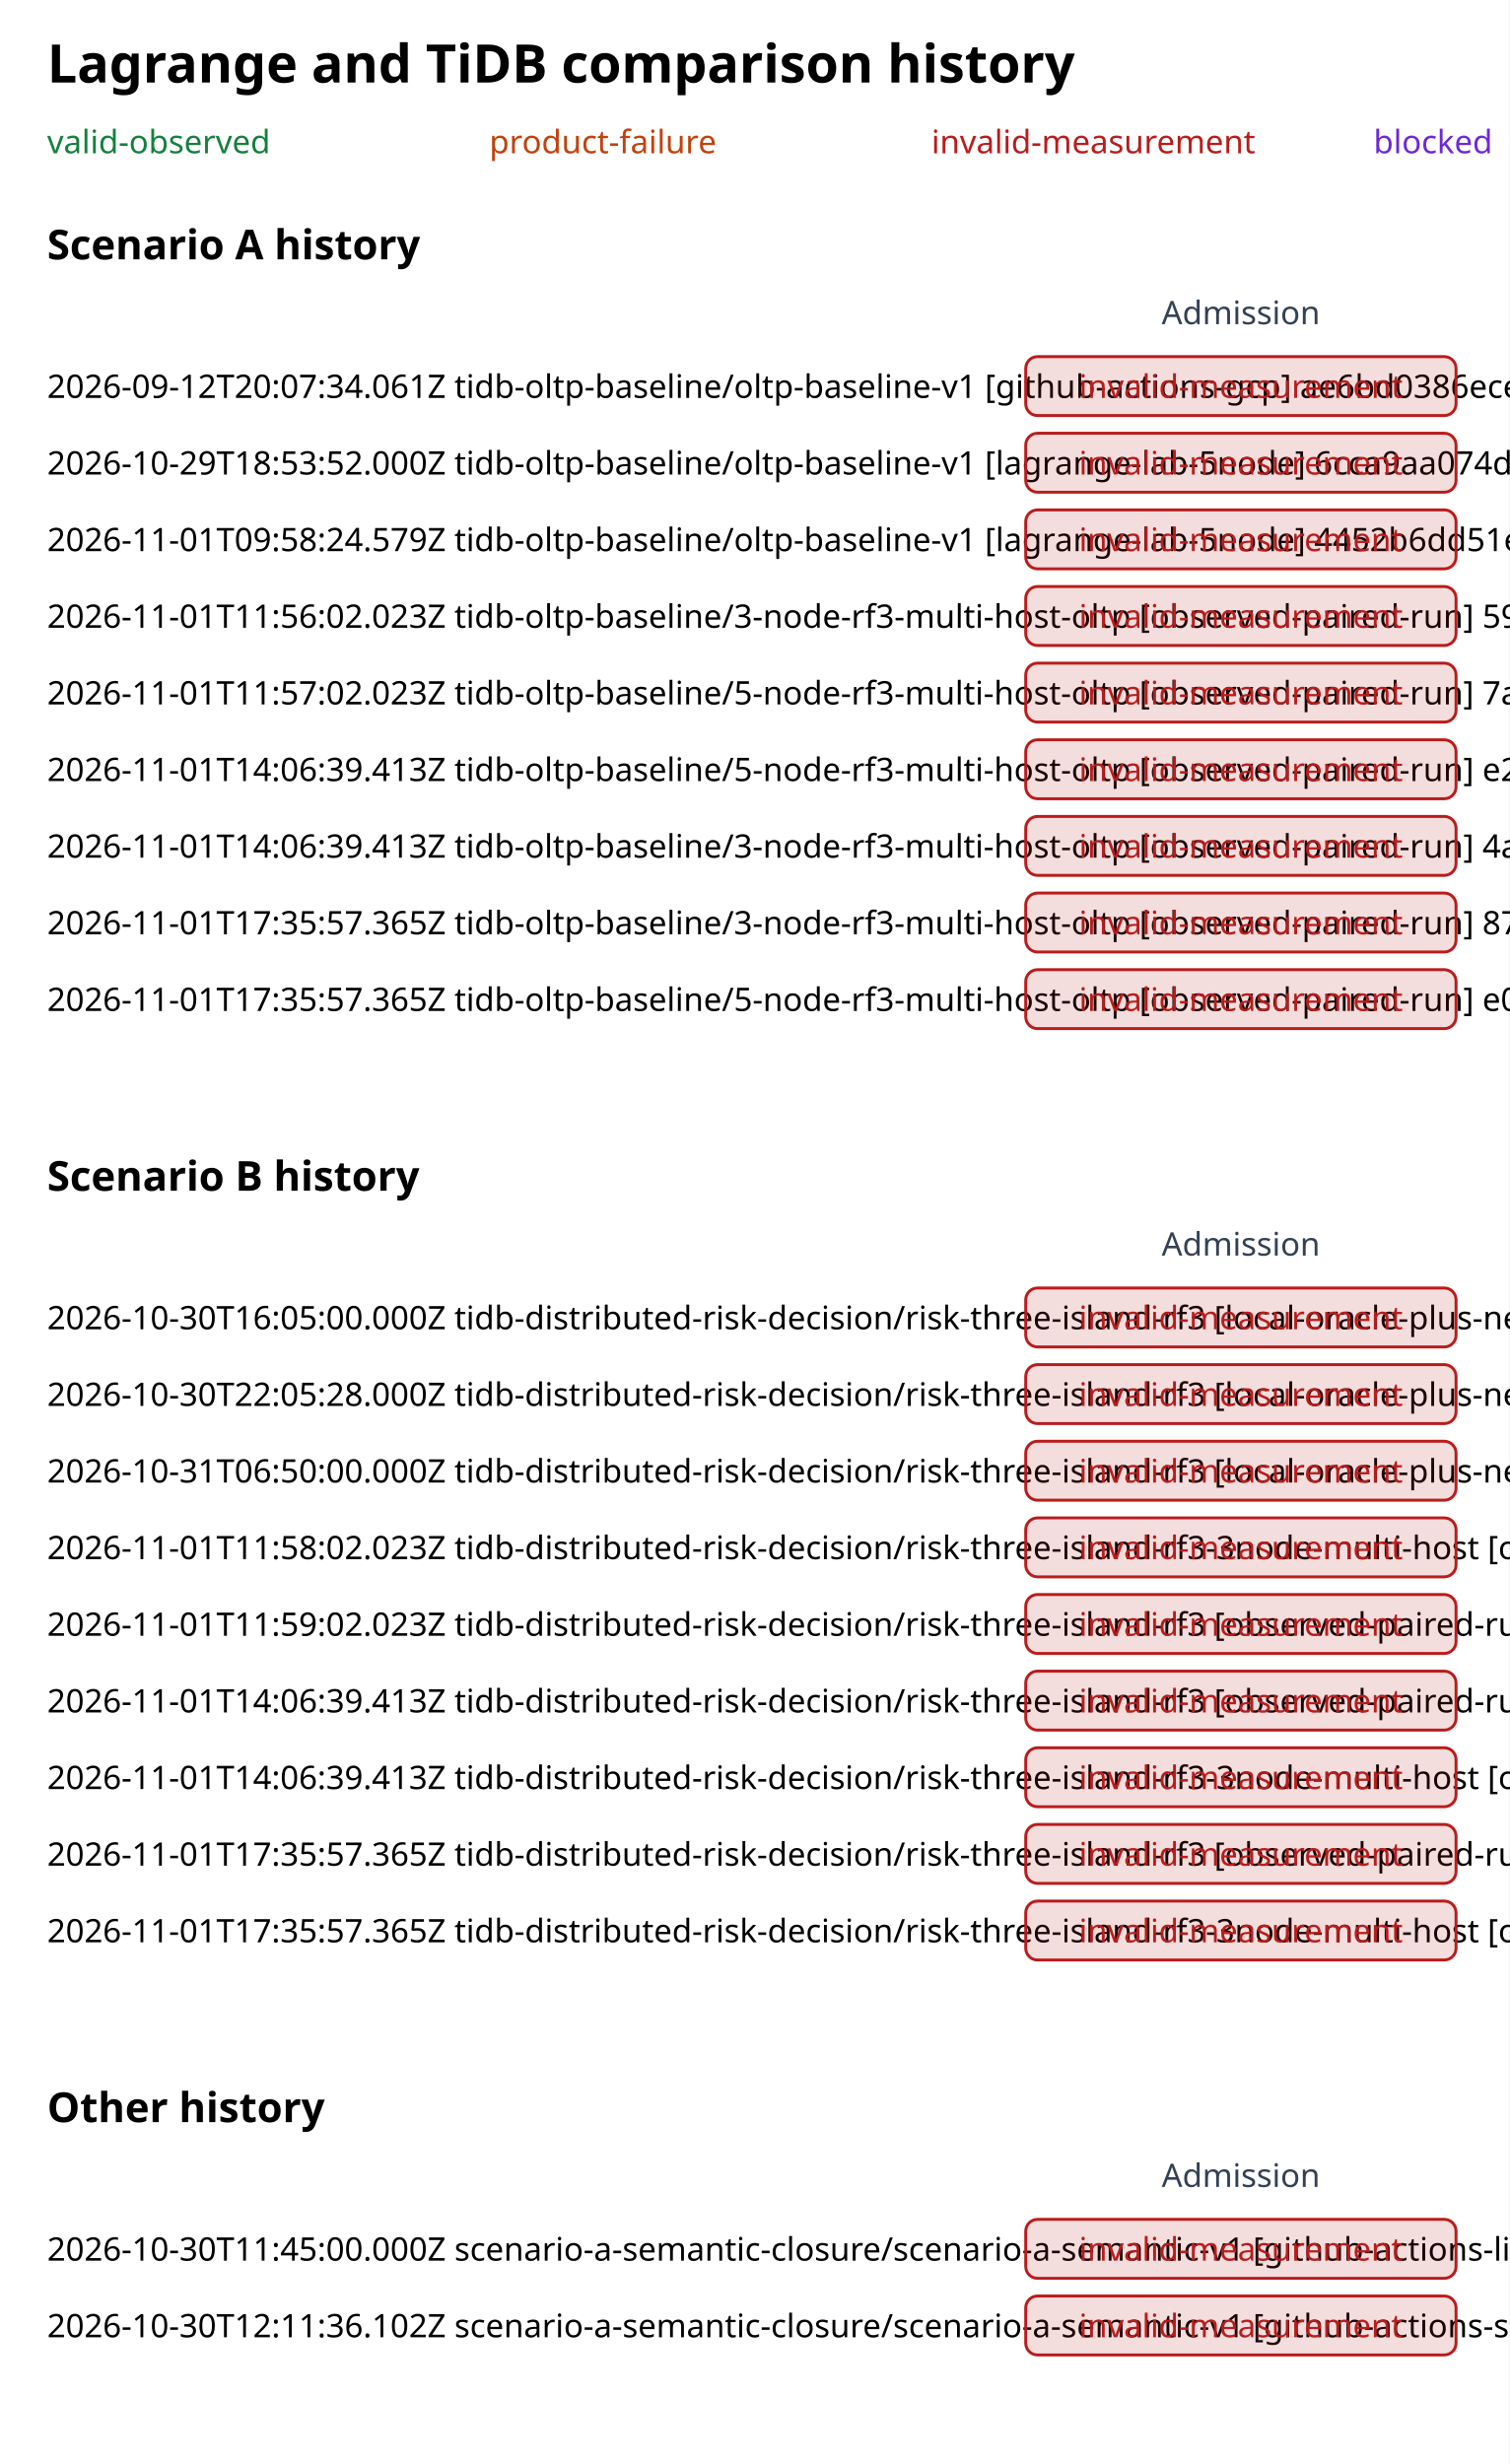
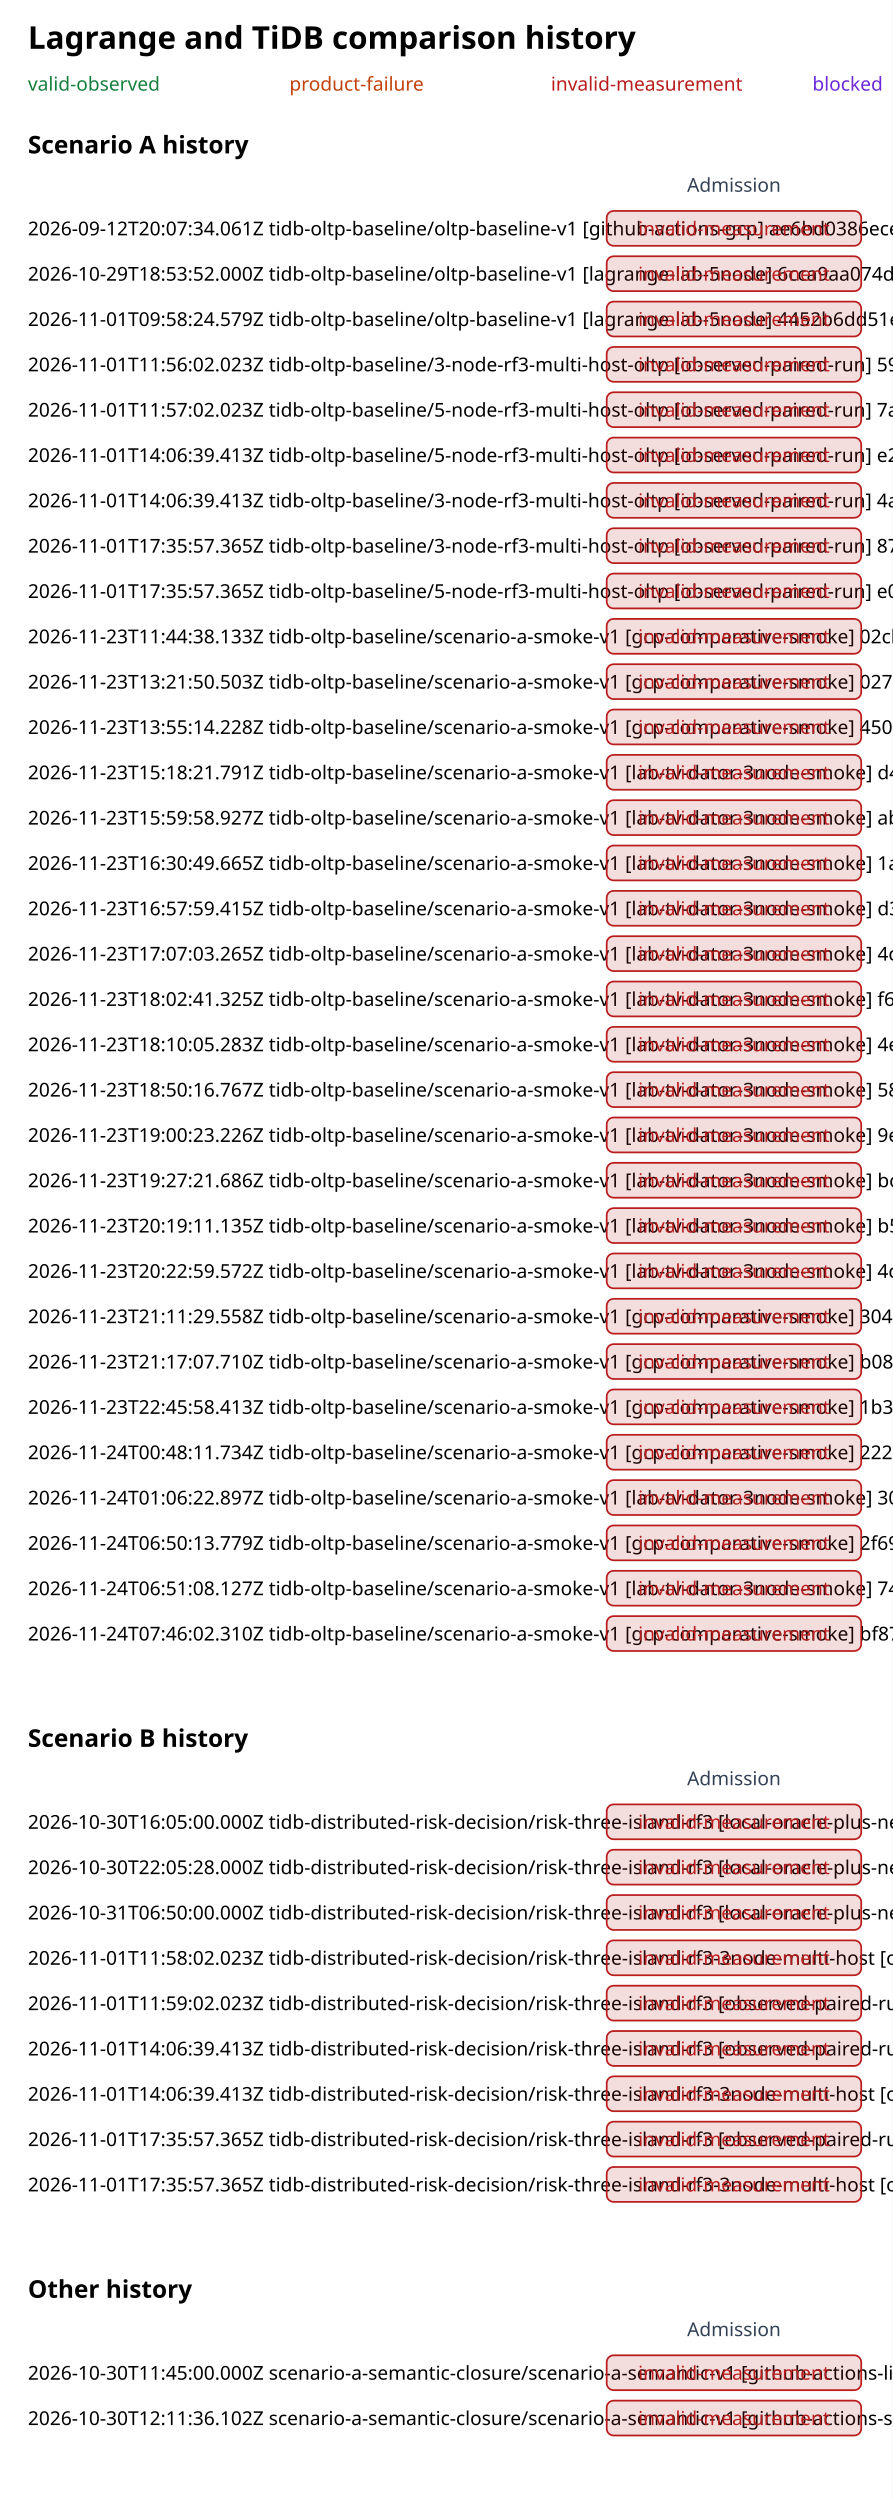
- <svg xmlns="http://www.w3.org/2000/svg" width="512" height="836" viewBox="0 0 512 836" font-family="sans-serif">
+ <svg xmlns="http://www.w3.org/2000/svg" width="512" height="1434" viewBox="0 0 512 1434" font-family="sans-serif">
  <rect width="100%" height="100%" fill="#ffffff" />
  <text x="16" y="28" font-size="18" font-weight="700">Lagrange and TiDB comparison history</text>
  <text x="16" y="52" font-size="11" fill="#15803d">valid-observed</text>
  <text x="166" y="52" font-size="11" fill="#c2410c">product-failure</text>
  <text x="316" y="52" font-size="11" fill="#b91c1c">invalid-measurement</text>
  <text x="466" y="52" font-size="11" fill="#6d28d9">blocked</text>
  <text x="616" y="52" font-size="11" fill="#475569">unsupported</text>
  <text x="766" y="52" font-size="11" fill="#94a3b8">not-measured</text>
  <text x="16" y="88" font-size="14" font-weight="600">Scenario A history</text>
  <text x="421" y="110" text-anchor="middle" font-size="11" fill="#334155">Admission</text>
  <text x="16" y="135" font-size="11">2026-09-12T20:07:34.061Z tidb-oltp-baseline/oltp-baseline-v1 [github-actions-gcp] ae6bd0386ece</text>
  <g>
    <rect x="348" y="121" width="146" height="20" rx="4" fill="#b91c1c" fill-opacity="0.15" stroke="#b91c1c" />
    <text x="421" y="135" text-anchor="middle" font-size="11" fill="#b91c1c">invalid-measurement</text>
  </g>
  <text x="16" y="161" font-size="11">2026-10-29T18:53:52.000Z tidb-oltp-baseline/oltp-baseline-v1 [lagrange-lab-5node] 6cca9aa074d2</text>
  <g>
    <rect x="348" y="147" width="146" height="20" rx="4" fill="#b91c1c" fill-opacity="0.15" stroke="#b91c1c" />
    <text x="421" y="161" text-anchor="middle" font-size="11" fill="#b91c1c">invalid-measurement</text>
  </g>
  <text x="16" y="187" font-size="11">2026-11-01T09:58:24.579Z tidb-oltp-baseline/oltp-baseline-v1 [lagrange-lab-5node] 4452b6dd51e2</text>
  <g>
    <rect x="348" y="173" width="146" height="20" rx="4" fill="#b91c1c" fill-opacity="0.15" stroke="#b91c1c" />
    <text x="421" y="187" text-anchor="middle" font-size="11" fill="#b91c1c">invalid-measurement</text>
  </g>
  <text x="16" y="213" font-size="11">2026-11-01T11:56:02.023Z tidb-oltp-baseline/3-node-rf3-multi-host-oltp [observed-paired-run] 59a7afbf1b8e</text>
  <g>
    <rect x="348" y="199" width="146" height="20" rx="4" fill="#b91c1c" fill-opacity="0.15" stroke="#b91c1c" />
    <text x="421" y="213" text-anchor="middle" font-size="11" fill="#b91c1c">invalid-measurement</text>
  </g>
  <text x="16" y="239" font-size="11">2026-11-01T11:57:02.023Z tidb-oltp-baseline/5-node-rf3-multi-host-oltp [observed-paired-run] 7aaf3fda8eca</text>
  <g>
    <rect x="348" y="225" width="146" height="20" rx="4" fill="#b91c1c" fill-opacity="0.15" stroke="#b91c1c" />
    <text x="421" y="239" text-anchor="middle" font-size="11" fill="#b91c1c">invalid-measurement</text>
  </g>
  <text x="16" y="265" font-size="11">2026-11-01T14:06:39.413Z tidb-oltp-baseline/5-node-rf3-multi-host-oltp [observed-paired-run] e2b828ec15de</text>
  <g>
    <rect x="348" y="251" width="146" height="20" rx="4" fill="#b91c1c" fill-opacity="0.15" stroke="#b91c1c" />
    <text x="421" y="265" text-anchor="middle" font-size="11" fill="#b91c1c">invalid-measurement</text>
  </g>
  <text x="16" y="291" font-size="11">2026-11-01T14:06:39.413Z tidb-oltp-baseline/3-node-rf3-multi-host-oltp [observed-paired-run] 4ae39281b8b5</text>
  <g>
    <rect x="348" y="277" width="146" height="20" rx="4" fill="#b91c1c" fill-opacity="0.15" stroke="#b91c1c" />
    <text x="421" y="291" text-anchor="middle" font-size="11" fill="#b91c1c">invalid-measurement</text>
  </g>
  <text x="16" y="317" font-size="11">2026-11-01T17:35:57.365Z tidb-oltp-baseline/3-node-rf3-multi-host-oltp [observed-paired-run] 87b6a4711010</text>
  <g>
    <rect x="348" y="303" width="146" height="20" rx="4" fill="#b91c1c" fill-opacity="0.15" stroke="#b91c1c" />
    <text x="421" y="317" text-anchor="middle" font-size="11" fill="#b91c1c">invalid-measurement</text>
  </g>
  <text x="16" y="343" font-size="11">2026-11-01T17:35:57.365Z tidb-oltp-baseline/5-node-rf3-multi-host-oltp [observed-paired-run] e07746af4c34</text>
  <g>
    <rect x="348" y="329" width="146" height="20" rx="4" fill="#b91c1c" fill-opacity="0.15" stroke="#b91c1c" />
    <text x="421" y="343" text-anchor="middle" font-size="11" fill="#b91c1c">invalid-measurement</text>
  </g>
-   <text x="16" y="404" font-size="14" font-weight="600">Scenario B history</text>
-   <text x="421" y="426" text-anchor="middle" font-size="11" fill="#334155">Admission</text>
-   <text x="16" y="451" font-size="11">2026-10-30T16:05:00.000Z tidb-distributed-risk-decision/risk-three-island-rf3 [local-oracle-plus-network-model] d7e5bccaf87e</text>
-   <g>
-     <rect x="348" y="437" width="146" height="20" rx="4" fill="#b91c1c" fill-opacity="0.15" stroke="#b91c1c" />
-     <text x="421" y="451" text-anchor="middle" font-size="11" fill="#b91c1c">invalid-measurement</text>
-   </g>
-   <text x="16" y="477" font-size="11">2026-10-30T22:05:28.000Z tidb-distributed-risk-decision/risk-three-island-rf3 [local-oracle-plus-network-model] 830ca7fa2d21</text>
-   <g>
-     <rect x="348" y="463" width="146" height="20" rx="4" fill="#b91c1c" fill-opacity="0.15" stroke="#b91c1c" />
-     <text x="421" y="477" text-anchor="middle" font-size="11" fill="#b91c1c">invalid-measurement</text>
-   </g>
-   <text x="16" y="503" font-size="11">2026-10-31T06:50:00.000Z tidb-distributed-risk-decision/risk-three-island-rf3 [local-oracle-plus-network-model] e1009e0265fe</text>
-   <g>
-     <rect x="348" y="489" width="146" height="20" rx="4" fill="#b91c1c" fill-opacity="0.15" stroke="#b91c1c" />
-     <text x="421" y="503" text-anchor="middle" font-size="11" fill="#b91c1c">invalid-measurement</text>
-   </g>
-   <text x="16" y="529" font-size="11">2026-11-01T11:58:02.023Z tidb-distributed-risk-decision/risk-three-island-rf3-3node-multi-host [observed-paired-run] eee2d296135d</text>
-   <g>
-     <rect x="348" y="515" width="146" height="20" rx="4" fill="#b91c1c" fill-opacity="0.15" stroke="#b91c1c" />
-     <text x="421" y="529" text-anchor="middle" font-size="11" fill="#b91c1c">invalid-measurement</text>
-   </g>
-   <text x="16" y="555" font-size="11">2026-11-01T11:59:02.023Z tidb-distributed-risk-decision/risk-three-island-rf3 [observed-paired-run] 0beb212c88a5</text>
-   <g>
-     <rect x="348" y="541" width="146" height="20" rx="4" fill="#b91c1c" fill-opacity="0.15" stroke="#b91c1c" />
-     <text x="421" y="555" text-anchor="middle" font-size="11" fill="#b91c1c">invalid-measurement</text>
-   </g>
-   <text x="16" y="581" font-size="11">2026-11-01T14:06:39.413Z tidb-distributed-risk-decision/risk-three-island-rf3 [observed-paired-run] b31fb159033f</text>
-   <g>
-     <rect x="348" y="567" width="146" height="20" rx="4" fill="#b91c1c" fill-opacity="0.15" stroke="#b91c1c" />
-     <text x="421" y="581" text-anchor="middle" font-size="11" fill="#b91c1c">invalid-measurement</text>
-   </g>
-   <text x="16" y="607" font-size="11">2026-11-01T14:06:39.413Z tidb-distributed-risk-decision/risk-three-island-rf3-3node-multi-host [observed-paired-run] 73f64646115c</text>
-   <g>
-     <rect x="348" y="593" width="146" height="20" rx="4" fill="#b91c1c" fill-opacity="0.15" stroke="#b91c1c" />
-     <text x="421" y="607" text-anchor="middle" font-size="11" fill="#b91c1c">invalid-measurement</text>
-   </g>
-   <text x="16" y="633" font-size="11">2026-11-01T17:35:57.365Z tidb-distributed-risk-decision/risk-three-island-rf3 [observed-paired-run] 26ab7ee09c74</text>
-   <g>
-     <rect x="348" y="619" width="146" height="20" rx="4" fill="#b91c1c" fill-opacity="0.15" stroke="#b91c1c" />
-     <text x="421" y="633" text-anchor="middle" font-size="11" fill="#b91c1c">invalid-measurement</text>
-   </g>
-   <text x="16" y="659" font-size="11">2026-11-01T17:35:57.365Z tidb-distributed-risk-decision/risk-three-island-rf3-3node-multi-host [observed-paired-run] 0f785ddf2ebd</text>
-   <g>
-     <rect x="348" y="645" width="146" height="20" rx="4" fill="#b91c1c" fill-opacity="0.15" stroke="#b91c1c" />
-     <text x="421" y="659" text-anchor="middle" font-size="11" fill="#b91c1c">invalid-measurement</text>
-   </g>
-   <text x="16" y="720" font-size="14" font-weight="600">Other history</text>
-   <text x="421" y="742" text-anchor="middle" font-size="11" fill="#334155">Admission</text>
-   <text x="16" y="767" font-size="11">2026-10-30T11:45:00.000Z scenario-a-semantic-closure/scenario-a-semantic-v1 [github-actions-live] 66d08c67e9e3</text>
-   <g>
-     <rect x="348" y="753" width="146" height="20" rx="4" fill="#b91c1c" fill-opacity="0.15" stroke="#b91c1c" />
-     <text x="421" y="767" text-anchor="middle" font-size="11" fill="#b91c1c">invalid-measurement</text>
-   </g>
-   <text x="16" y="793" font-size="11">2026-10-30T12:11:36.102Z scenario-a-semantic-closure/scenario-a-semantic-v1 [github-actions-semantic-closure] 0157b6d79ab0</text>
-   <g>
-     <rect x="348" y="779" width="146" height="20" rx="4" fill="#b91c1c" fill-opacity="0.15" stroke="#b91c1c" />
-     <text x="421" y="793" text-anchor="middle" font-size="11" fill="#b91c1c">invalid-measurement</text>
+   <text x="16" y="369" font-size="11">2026-11-23T11:44:38.133Z tidb-oltp-baseline/scenario-a-smoke-v1 [gcp-comparative-smoke] 02cb32c61e4c</text>
+   <g>
+     <rect x="348" y="355" width="146" height="20" rx="4" fill="#b91c1c" fill-opacity="0.15" stroke="#b91c1c" />
+     <text x="421" y="369" text-anchor="middle" font-size="11" fill="#b91c1c">invalid-measurement</text>
+   </g>
+   <text x="16" y="395" font-size="11">2026-11-23T13:21:50.503Z tidb-oltp-baseline/scenario-a-smoke-v1 [gcp-comparative-smoke] 0271fe00357a</text>
+   <g>
+     <rect x="348" y="381" width="146" height="20" rx="4" fill="#b91c1c" fill-opacity="0.15" stroke="#b91c1c" />
+     <text x="421" y="395" text-anchor="middle" font-size="11" fill="#b91c1c">invalid-measurement</text>
+   </g>
+   <text x="16" y="421" font-size="11">2026-11-23T13:55:14.228Z tidb-oltp-baseline/scenario-a-smoke-v1 [gcp-comparative-smoke] 45071ffbbb3f</text>
+   <g>
+     <rect x="348" y="407" width="146" height="20" rx="4" fill="#b91c1c" fill-opacity="0.15" stroke="#b91c1c" />
+     <text x="421" y="421" text-anchor="middle" font-size="11" fill="#b91c1c">invalid-measurement</text>
+   </g>
+   <text x="16" y="447" font-size="11">2026-11-23T15:18:21.791Z tidb-oltp-baseline/scenario-a-smoke-v1 [lab-tv-dator-3node-smoke] d4ddf353fda7</text>
+   <g>
+     <rect x="348" y="433" width="146" height="20" rx="4" fill="#b91c1c" fill-opacity="0.15" stroke="#b91c1c" />
+     <text x="421" y="447" text-anchor="middle" font-size="11" fill="#b91c1c">invalid-measurement</text>
+   </g>
+   <text x="16" y="473" font-size="11">2026-11-23T15:59:58.927Z tidb-oltp-baseline/scenario-a-smoke-v1 [lab-tv-dator-3node-smoke] ab02c707e154</text>
+   <g>
+     <rect x="348" y="459" width="146" height="20" rx="4" fill="#b91c1c" fill-opacity="0.15" stroke="#b91c1c" />
+     <text x="421" y="473" text-anchor="middle" font-size="11" fill="#b91c1c">invalid-measurement</text>
+   </g>
+   <text x="16" y="499" font-size="11">2026-11-23T16:30:49.665Z tidb-oltp-baseline/scenario-a-smoke-v1 [lab-tv-dator-3node-smoke] 1af1848e5080</text>
+   <g>
+     <rect x="348" y="485" width="146" height="20" rx="4" fill="#b91c1c" fill-opacity="0.15" stroke="#b91c1c" />
+     <text x="421" y="499" text-anchor="middle" font-size="11" fill="#b91c1c">invalid-measurement</text>
+   </g>
+   <text x="16" y="525" font-size="11">2026-11-23T16:57:59.415Z tidb-oltp-baseline/scenario-a-smoke-v1 [lab-tv-dator-3node-smoke] d3946dba5bbf</text>
+   <g>
+     <rect x="348" y="511" width="146" height="20" rx="4" fill="#b91c1c" fill-opacity="0.15" stroke="#b91c1c" />
+     <text x="421" y="525" text-anchor="middle" font-size="11" fill="#b91c1c">invalid-measurement</text>
+   </g>
+   <text x="16" y="551" font-size="11">2026-11-23T17:07:03.265Z tidb-oltp-baseline/scenario-a-smoke-v1 [lab-tv-dator-3node-smoke] 4c7b5c0e44a5</text>
+   <g>
+     <rect x="348" y="537" width="146" height="20" rx="4" fill="#b91c1c" fill-opacity="0.15" stroke="#b91c1c" />
+     <text x="421" y="551" text-anchor="middle" font-size="11" fill="#b91c1c">invalid-measurement</text>
+   </g>
+   <text x="16" y="577" font-size="11">2026-11-23T18:02:41.325Z tidb-oltp-baseline/scenario-a-smoke-v1 [lab-tv-dator-3node-smoke] f6f4df17eaab</text>
+   <g>
+     <rect x="348" y="563" width="146" height="20" rx="4" fill="#b91c1c" fill-opacity="0.15" stroke="#b91c1c" />
+     <text x="421" y="577" text-anchor="middle" font-size="11" fill="#b91c1c">invalid-measurement</text>
+   </g>
+   <text x="16" y="603" font-size="11">2026-11-23T18:10:05.283Z tidb-oltp-baseline/scenario-a-smoke-v1 [lab-tv-dator-3node-smoke] 4eb6af934ded</text>
+   <g>
+     <rect x="348" y="589" width="146" height="20" rx="4" fill="#b91c1c" fill-opacity="0.15" stroke="#b91c1c" />
+     <text x="421" y="603" text-anchor="middle" font-size="11" fill="#b91c1c">invalid-measurement</text>
+   </g>
+   <text x="16" y="629" font-size="11">2026-11-23T18:50:16.767Z tidb-oltp-baseline/scenario-a-smoke-v1 [lab-tv-dator-3node-smoke] 58f5a3364fd7</text>
+   <g>
+     <rect x="348" y="615" width="146" height="20" rx="4" fill="#b91c1c" fill-opacity="0.15" stroke="#b91c1c" />
+     <text x="421" y="629" text-anchor="middle" font-size="11" fill="#b91c1c">invalid-measurement</text>
+   </g>
+   <text x="16" y="655" font-size="11">2026-11-23T19:00:23.226Z tidb-oltp-baseline/scenario-a-smoke-v1 [lab-tv-dator-3node-smoke] 9e1a7915b3a5</text>
+   <g>
+     <rect x="348" y="641" width="146" height="20" rx="4" fill="#b91c1c" fill-opacity="0.15" stroke="#b91c1c" />
+     <text x="421" y="655" text-anchor="middle" font-size="11" fill="#b91c1c">invalid-measurement</text>
+   </g>
+   <text x="16" y="681" font-size="11">2026-11-23T19:27:21.686Z tidb-oltp-baseline/scenario-a-smoke-v1 [lab-tv-dator-3node-smoke] bc4600edaecb</text>
+   <g>
+     <rect x="348" y="667" width="146" height="20" rx="4" fill="#b91c1c" fill-opacity="0.15" stroke="#b91c1c" />
+     <text x="421" y="681" text-anchor="middle" font-size="11" fill="#b91c1c">invalid-measurement</text>
+   </g>
+   <text x="16" y="707" font-size="11">2026-11-23T20:19:11.135Z tidb-oltp-baseline/scenario-a-smoke-v1 [lab-tv-dator-3node-smoke] b5d270ef55e1</text>
+   <g>
+     <rect x="348" y="693" width="146" height="20" rx="4" fill="#b91c1c" fill-opacity="0.15" stroke="#b91c1c" />
+     <text x="421" y="707" text-anchor="middle" font-size="11" fill="#b91c1c">invalid-measurement</text>
+   </g>
+   <text x="16" y="733" font-size="11">2026-11-23T20:22:59.572Z tidb-oltp-baseline/scenario-a-smoke-v1 [lab-tv-dator-3node-smoke] 4c7dc9719235</text>
+   <g>
+     <rect x="348" y="719" width="146" height="20" rx="4" fill="#b91c1c" fill-opacity="0.15" stroke="#b91c1c" />
+     <text x="421" y="733" text-anchor="middle" font-size="11" fill="#b91c1c">invalid-measurement</text>
+   </g>
+   <text x="16" y="759" font-size="11">2026-11-23T21:11:29.558Z tidb-oltp-baseline/scenario-a-smoke-v1 [gcp-comparative-smoke] 30407165e3c5</text>
+   <g>
+     <rect x="348" y="745" width="146" height="20" rx="4" fill="#b91c1c" fill-opacity="0.15" stroke="#b91c1c" />
+     <text x="421" y="759" text-anchor="middle" font-size="11" fill="#b91c1c">invalid-measurement</text>
+   </g>
+   <text x="16" y="785" font-size="11">2026-11-23T21:17:07.710Z tidb-oltp-baseline/scenario-a-smoke-v1 [gcp-comparative-smoke] b088457700f6</text>
+   <g>
+     <rect x="348" y="771" width="146" height="20" rx="4" fill="#b91c1c" fill-opacity="0.15" stroke="#b91c1c" />
+     <text x="421" y="785" text-anchor="middle" font-size="11" fill="#b91c1c">invalid-measurement</text>
+   </g>
+   <text x="16" y="811" font-size="11">2026-11-23T22:45:58.413Z tidb-oltp-baseline/scenario-a-smoke-v1 [gcp-comparative-smoke] 1b3dc052e33a</text>
+   <g>
+     <rect x="348" y="797" width="146" height="20" rx="4" fill="#b91c1c" fill-opacity="0.15" stroke="#b91c1c" />
+     <text x="421" y="811" text-anchor="middle" font-size="11" fill="#b91c1c">invalid-measurement</text>
+   </g>
+   <text x="16" y="837" font-size="11">2026-11-24T00:48:11.734Z tidb-oltp-baseline/scenario-a-smoke-v1 [gcp-comparative-smoke] 22233b4ae3db</text>
+   <g>
+     <rect x="348" y="823" width="146" height="20" rx="4" fill="#b91c1c" fill-opacity="0.15" stroke="#b91c1c" />
+     <text x="421" y="837" text-anchor="middle" font-size="11" fill="#b91c1c">invalid-measurement</text>
+   </g>
+   <text x="16" y="863" font-size="11">2026-11-24T01:06:22.897Z tidb-oltp-baseline/scenario-a-smoke-v1 [lab-tv-dator-3node-smoke] 30e663c97e0e</text>
+   <g>
+     <rect x="348" y="849" width="146" height="20" rx="4" fill="#b91c1c" fill-opacity="0.15" stroke="#b91c1c" />
+     <text x="421" y="863" text-anchor="middle" font-size="11" fill="#b91c1c">invalid-measurement</text>
+   </g>
+   <text x="16" y="889" font-size="11">2026-11-24T06:50:13.779Z tidb-oltp-baseline/scenario-a-smoke-v1 [gcp-comparative-smoke] 2f69d8b5ef9a</text>
+   <g>
+     <rect x="348" y="875" width="146" height="20" rx="4" fill="#b91c1c" fill-opacity="0.15" stroke="#b91c1c" />
+     <text x="421" y="889" text-anchor="middle" font-size="11" fill="#b91c1c">invalid-measurement</text>
+   </g>
+   <text x="16" y="915" font-size="11">2026-11-24T06:51:08.127Z tidb-oltp-baseline/scenario-a-smoke-v1 [lab-tv-dator-3node-smoke] 7473cf1aaddc</text>
+   <g>
+     <rect x="348" y="901" width="146" height="20" rx="4" fill="#b91c1c" fill-opacity="0.15" stroke="#b91c1c" />
+     <text x="421" y="915" text-anchor="middle" font-size="11" fill="#b91c1c">invalid-measurement</text>
+   </g>
+   <text x="16" y="941" font-size="11">2026-11-24T07:46:02.310Z tidb-oltp-baseline/scenario-a-smoke-v1 [gcp-comparative-smoke] bf8769ce47c5</text>
+   <g>
+     <rect x="348" y="927" width="146" height="20" rx="4" fill="#b91c1c" fill-opacity="0.15" stroke="#b91c1c" />
+     <text x="421" y="941" text-anchor="middle" font-size="11" fill="#b91c1c">invalid-measurement</text>
+   </g>
+   <text x="16" y="1002" font-size="14" font-weight="600">Scenario B history</text>
+   <text x="421" y="1024" text-anchor="middle" font-size="11" fill="#334155">Admission</text>
+   <text x="16" y="1049" font-size="11">2026-10-30T16:05:00.000Z tidb-distributed-risk-decision/risk-three-island-rf3 [local-oracle-plus-network-model] d7e5bccaf87e</text>
+   <g>
+     <rect x="348" y="1035" width="146" height="20" rx="4" fill="#b91c1c" fill-opacity="0.15" stroke="#b91c1c" />
+     <text x="421" y="1049" text-anchor="middle" font-size="11" fill="#b91c1c">invalid-measurement</text>
+   </g>
+   <text x="16" y="1075" font-size="11">2026-10-30T22:05:28.000Z tidb-distributed-risk-decision/risk-three-island-rf3 [local-oracle-plus-network-model] 830ca7fa2d21</text>
+   <g>
+     <rect x="348" y="1061" width="146" height="20" rx="4" fill="#b91c1c" fill-opacity="0.15" stroke="#b91c1c" />
+     <text x="421" y="1075" text-anchor="middle" font-size="11" fill="#b91c1c">invalid-measurement</text>
+   </g>
+   <text x="16" y="1101" font-size="11">2026-10-31T06:50:00.000Z tidb-distributed-risk-decision/risk-three-island-rf3 [local-oracle-plus-network-model] e1009e0265fe</text>
+   <g>
+     <rect x="348" y="1087" width="146" height="20" rx="4" fill="#b91c1c" fill-opacity="0.15" stroke="#b91c1c" />
+     <text x="421" y="1101" text-anchor="middle" font-size="11" fill="#b91c1c">invalid-measurement</text>
+   </g>
+   <text x="16" y="1127" font-size="11">2026-11-01T11:58:02.023Z tidb-distributed-risk-decision/risk-three-island-rf3-3node-multi-host [observed-paired-run] eee2d296135d</text>
+   <g>
+     <rect x="348" y="1113" width="146" height="20" rx="4" fill="#b91c1c" fill-opacity="0.15" stroke="#b91c1c" />
+     <text x="421" y="1127" text-anchor="middle" font-size="11" fill="#b91c1c">invalid-measurement</text>
+   </g>
+   <text x="16" y="1153" font-size="11">2026-11-01T11:59:02.023Z tidb-distributed-risk-decision/risk-three-island-rf3 [observed-paired-run] 0beb212c88a5</text>
+   <g>
+     <rect x="348" y="1139" width="146" height="20" rx="4" fill="#b91c1c" fill-opacity="0.15" stroke="#b91c1c" />
+     <text x="421" y="1153" text-anchor="middle" font-size="11" fill="#b91c1c">invalid-measurement</text>
+   </g>
+   <text x="16" y="1179" font-size="11">2026-11-01T14:06:39.413Z tidb-distributed-risk-decision/risk-three-island-rf3 [observed-paired-run] b31fb159033f</text>
+   <g>
+     <rect x="348" y="1165" width="146" height="20" rx="4" fill="#b91c1c" fill-opacity="0.15" stroke="#b91c1c" />
+     <text x="421" y="1179" text-anchor="middle" font-size="11" fill="#b91c1c">invalid-measurement</text>
+   </g>
+   <text x="16" y="1205" font-size="11">2026-11-01T14:06:39.413Z tidb-distributed-risk-decision/risk-three-island-rf3-3node-multi-host [observed-paired-run] 73f64646115c</text>
+   <g>
+     <rect x="348" y="1191" width="146" height="20" rx="4" fill="#b91c1c" fill-opacity="0.15" stroke="#b91c1c" />
+     <text x="421" y="1205" text-anchor="middle" font-size="11" fill="#b91c1c">invalid-measurement</text>
+   </g>
+   <text x="16" y="1231" font-size="11">2026-11-01T17:35:57.365Z tidb-distributed-risk-decision/risk-three-island-rf3 [observed-paired-run] 26ab7ee09c74</text>
+   <g>
+     <rect x="348" y="1217" width="146" height="20" rx="4" fill="#b91c1c" fill-opacity="0.15" stroke="#b91c1c" />
+     <text x="421" y="1231" text-anchor="middle" font-size="11" fill="#b91c1c">invalid-measurement</text>
+   </g>
+   <text x="16" y="1257" font-size="11">2026-11-01T17:35:57.365Z tidb-distributed-risk-decision/risk-three-island-rf3-3node-multi-host [observed-paired-run] 0f785ddf2ebd</text>
+   <g>
+     <rect x="348" y="1243" width="146" height="20" rx="4" fill="#b91c1c" fill-opacity="0.15" stroke="#b91c1c" />
+     <text x="421" y="1257" text-anchor="middle" font-size="11" fill="#b91c1c">invalid-measurement</text>
+   </g>
+   <text x="16" y="1318" font-size="14" font-weight="600">Other history</text>
+   <text x="421" y="1340" text-anchor="middle" font-size="11" fill="#334155">Admission</text>
+   <text x="16" y="1365" font-size="11">2026-10-30T11:45:00.000Z scenario-a-semantic-closure/scenario-a-semantic-v1 [github-actions-live] 66d08c67e9e3</text>
+   <g>
+     <rect x="348" y="1351" width="146" height="20" rx="4" fill="#b91c1c" fill-opacity="0.15" stroke="#b91c1c" />
+     <text x="421" y="1365" text-anchor="middle" font-size="11" fill="#b91c1c">invalid-measurement</text>
+   </g>
+   <text x="16" y="1391" font-size="11">2026-10-30T12:11:36.102Z scenario-a-semantic-closure/scenario-a-semantic-v1 [github-actions-semantic-closure] 0157b6d79ab0</text>
+   <g>
+     <rect x="348" y="1377" width="146" height="20" rx="4" fill="#b91c1c" fill-opacity="0.15" stroke="#b91c1c" />
+     <text x="421" y="1391" text-anchor="middle" font-size="11" fill="#b91c1c">invalid-measurement</text>
  </g>
</svg>
